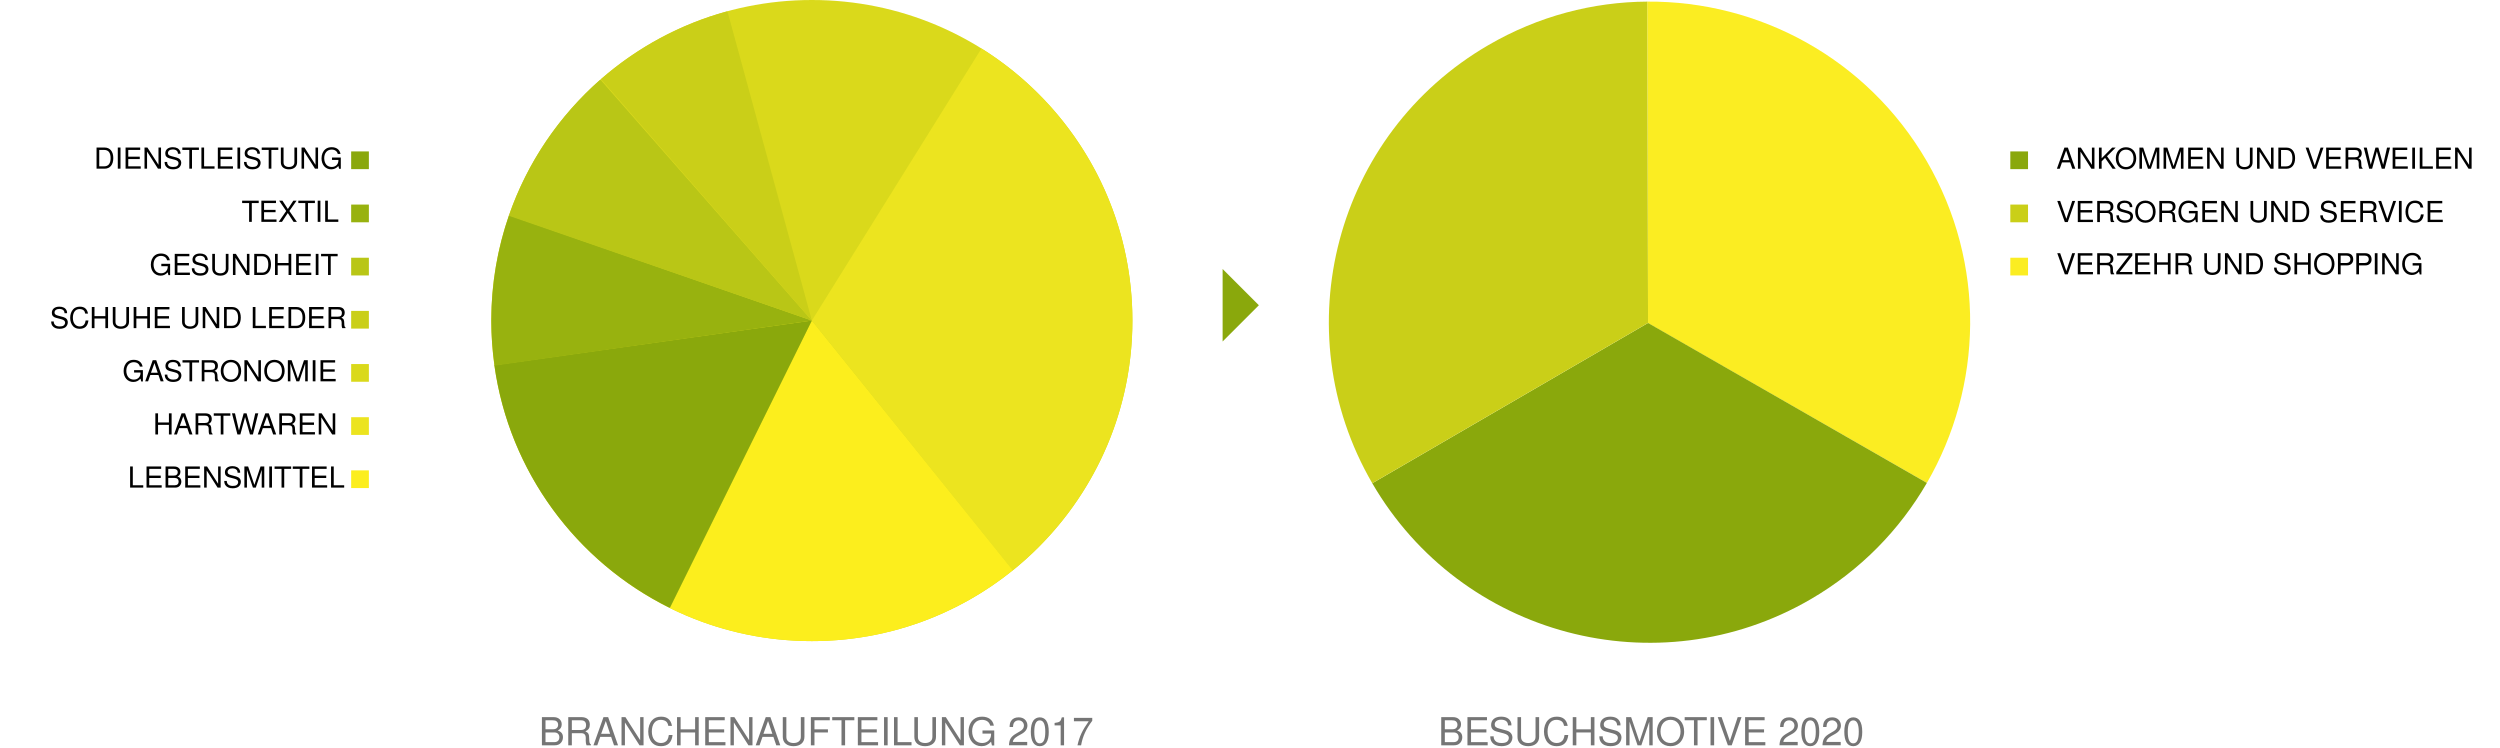
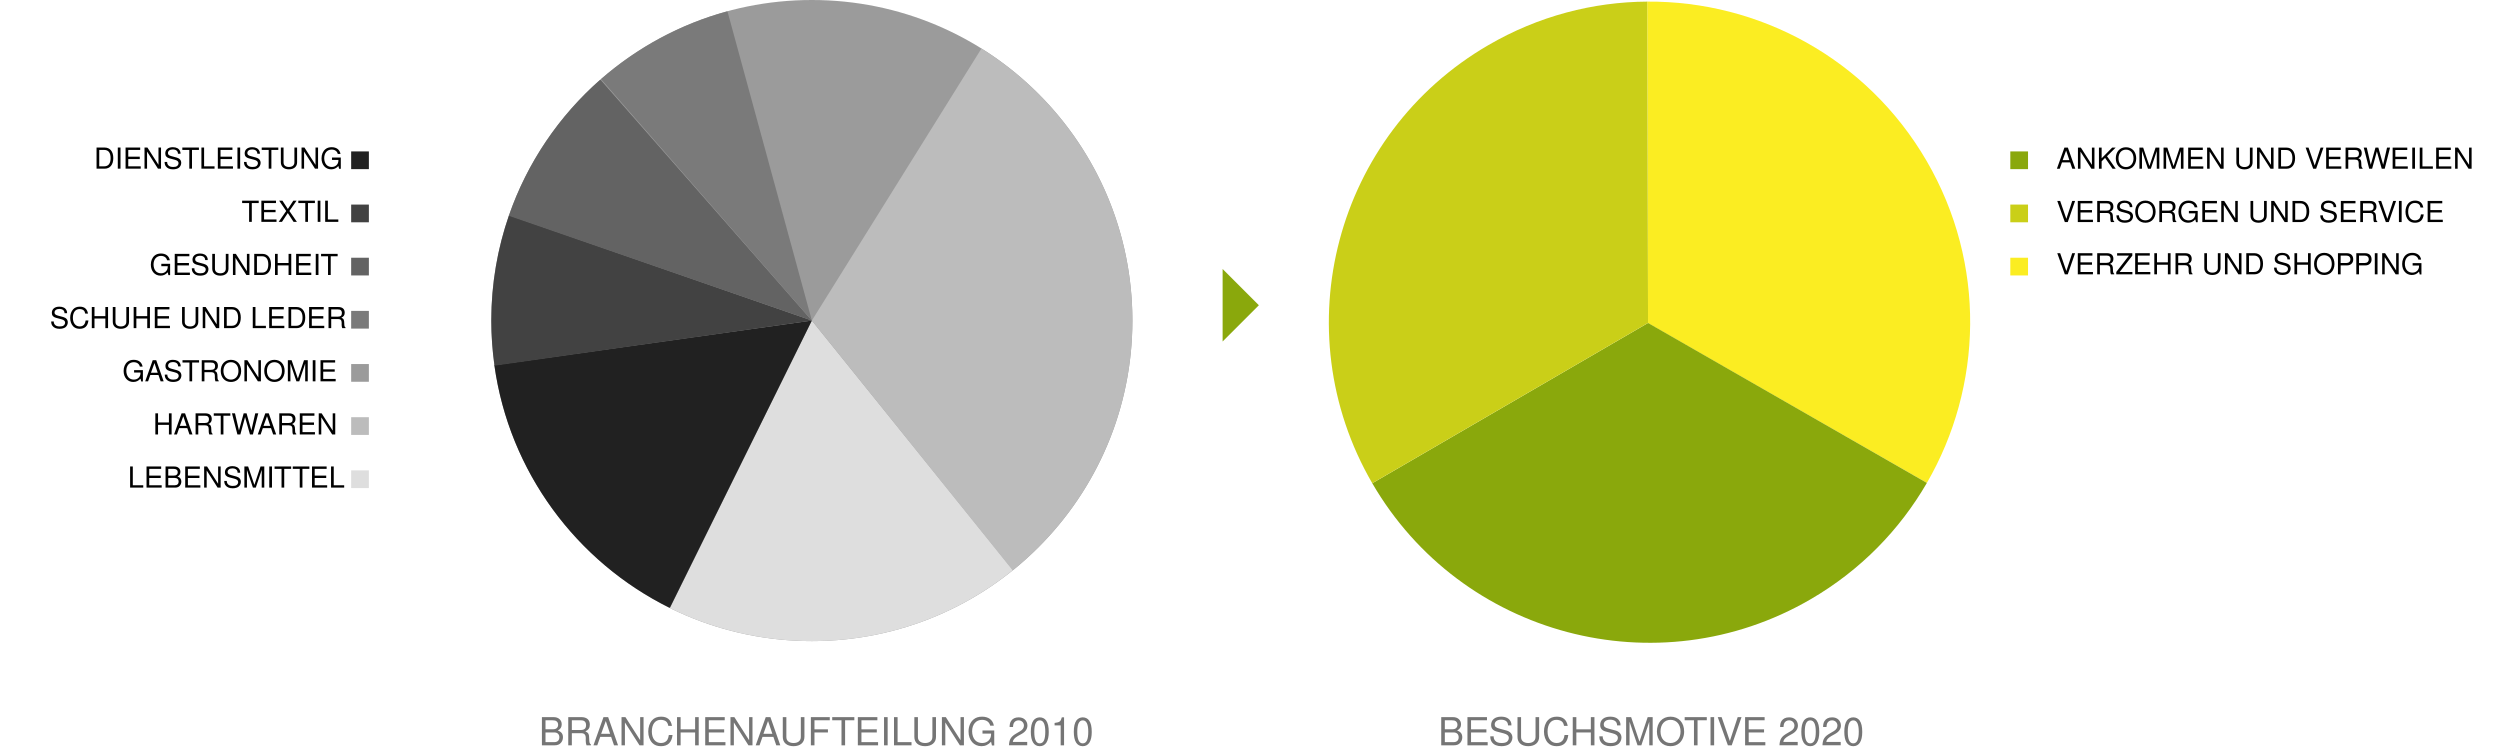
- <svg xmlns="http://www.w3.org/2000/svg" version="1.1" x="0px" y="0px" viewBox="0 0 1552 464" style="enable-background:new 0 0 1552 464;" xml:space="preserve">
+ <svg xmlns="http://www.w3.org/2000/svg" version="1.1" id="Ebene_1" x="0px" y="0px" viewBox="0 0 1552 464" style="enable-background:new 0 0 1552 464;" xml:space="preserve">
  <style type="text/css">
	.st0{fill:#FBED22;}
	.st1{fill:#8AA80C;}
	.st2{fill:#CACF18;}
	.st3{fill:none;}
- 	.st4{font-family:'Lato-Light','Helvetica';}
+ 	.st4{font-family:'Helvetica';}
	.st5{font-size:18px;}
- 	.st6{fill:#FCEE1D;}
- 	.st7{fill:#ECE41F;}
- 	.st8{fill:#DAD91B;}
- 	.st9{fill:#98B20F;}
- 	.st10{fill:#B9C616;}
- 	.st11{fill:#757575;}
- 	.st12{font-family:'Lato-Regular','Helvetica';}
- 	.st13{font-size:24px;}
+ 	.st6{fill:#DEDEDE;}
+ 	.st7{fill:#BCBCBC;}
+ 	.st8{fill:#9B9B9B;}
+ 	.st9{fill:#212121;}
+ 	.st10{fill:#424242;}
+ 	.st11{fill:#636363;}
+ 	.st12{fill:#7A7A7A;}
+ 	.st13{fill:#757575;}
+ 	.st14{font-family:'Helvetica';}
+ 	.st15{font-size:24px;}
</style>
-   <g id="Ebene_1">
+   <g id="Ebene_1_1_">
    <g>
      <path class="st0" d="M1196.2,299.8c34.6-59.7,37.1-135.8-0.1-199.8S1091.6,0.5,1022.6,1l0.5,199.6L1196.2,299.8z" />
      <path class="st1" d="M1196.2,299.8l-173.1-99.3L851.9,300l0,0c55.2,95,177,127.3,272,72.1C1155.1,354,1179.4,328.8,1196.2,299.8z" />
      <path class="st2" d="M851.9,300l171.2-99.5L1022.6,1c-33.5,0.2-67.5,8.9-98.6,27C829,83.1,796.7,204.9,851.9,300z" />
    </g>
    <rect x="1276.6" y="91.6" class="st3" width="279.4" height="17.4" />
    <text transform="matrix(1 0 0 1 1276.604 104.7573)" class="st4 st5">ANKOMMEN UND VERWEILEN</text>
    <rect x="1276.6" y="124.8" class="st3" width="269.4" height="20.3" />
    <text transform="matrix(1 0 0 1 1276.604 137.8701)" class="st4 st5">VERSORGEN UND SERVICE</text>
    <rect x="1276.6" y="157.2" class="st3" width="299.4" height="16.4" />
    <text transform="matrix(1 0 0 1 1276.604 170.3062)" class="st4 st5">VERZEHR UND SHOPPING</text>
    <rect x="1248" y="94" class="st1" width="11" height="11" />
    <rect x="1248" y="127" class="st2" width="11" height="11" />
    <rect x="1248" y="160" class="st0" width="11" height="11" />
    <g>
      <rect x="9" y="223.6" class="st3" width="198" height="17.4" />
      <text transform="matrix(1 0 0 1 75.9438 236.7202)" class="st4 st5">GASTRONOMIE</text>
      <rect x="21" y="256.6" class="st3" width="186" height="18.4" />
      <text transform="matrix(1 0 0 1 94.9424 269.7202)" class="st4 st5">HARTWAREN</text>
      <rect x="21" y="289.6" class="st3" width="186" height="24.4" />
      <text transform="matrix(1 0 0 1 79.3369 302.7202)" class="st4 st5">LEBENSMITTEL</text>
      <rect x="20" y="91.6" class="st3" width="187" height="21.4" />
      <text transform="matrix(1 0 0 1 58.3311 104.7202)" class="st4 st5">DIENSTLEISTUNG</text>
      <rect x="69" y="124.6" class="st3" width="138" height="18.4" />
      <text transform="matrix(1 0 0 1 149.9409 137.7202)" class="st4 st5">TEXTIL</text>
      <rect x="25" y="157.6" class="st3" width="182" height="15.4" />
      <text transform="matrix(1 0 0 1 92.8457 170.7202)" class="st4 st5">GESUNDHEIT</text>
      <rect x="27" y="190.6" class="st3" width="180" height="21.4" />
      <text transform="matrix(1 0 0 1 30.917 203.7202)" class="st4 st5">SCHUHE UND LEDER</text>
      <rect x="218" y="292" class="st6" width="11" height="11" />
      <rect x="218" y="259" class="st7" width="11" height="11" />
      <rect x="218" y="226" class="st8" width="11" height="11" />
-       <rect x="218" y="94" class="st1" width="11" height="11" />
-       <rect x="218" y="127" class="st9" width="11" height="11" />
-       <rect x="218" y="160" class="st10" width="11" height="11" />
-       <rect x="218" y="193" class="st2" width="11" height="11" />
+       <rect x="218" y="94" class="st9" width="11" height="11" />
+       <rect x="218" y="127" class="st10" width="11" height="11" />
+       <rect x="218" y="160" class="st11" width="11" height="11" />
+       <rect x="218" y="193" class="st12" width="11" height="11" />
    </g>
    <polygon class="st1" points="759,212 759,167 781.5,189.5  " />
    <rect x="307" y="445" class="st3" width="396" height="55" />
-     <text transform="matrix(1 0 0 1 334.5298 462.6875)" class="st11 st12 st13">BRANCHENAUFTEILUNG 2017 </text>
+     <text transform="matrix(1 0 0 1 334.5298 462.6875)" class="st13 st14 st15">BRANCHENAUFTEILUNG 2010 </text>
    <rect x="825" y="445" class="st3" width="396" height="55" />
-     <text transform="matrix(1 0 0 1 892.8257 462.6875)" class="st11 st12 st13">BESUCHSMOTIVE 2020</text>
+     <text transform="matrix(1 0 0 1 892.8257 462.6875)" class="st13 st14 st15">BESUCHSMOTIVE 2020</text>
  </g>
-   <g id="Ebene_2">
-     <g>
-       <circle class="st8" cx="504" cy="199" r="199" />
-       <path class="st6" d="M415.9,377.5c26.6,13.1,56.5,20.5,88.1,20.5c47.3,0,90.8-16.5,124.9-44.1L504,199L415.9,377.5z" />
-       <path class="st1" d="M306.9,226.7c9.2,66.2,51,122,108.7,150.6l0.4-0.3l88-178L306.9,226.7z" />
-       <path class="st9" d="M316,133.6c-7.1,20.5-11,42.5-11,65.4c0,9.5,0.7,18.9,2,28l0,0l197-28L316,133.6z" />
-       <path class="st10" d="M316,134l188,65L372.7,49.4c-25.6,22.5-45.4,51.5-56.8,84.5L316,134z" />
-       <path class="st2" d="M451.6,7c-29.4,8-56.1,22.6-78.5,42.1l0.6,0.7L504,199L451.6,7z" />
-       <path class="st7" d="M609.3,30.1L504,199l124.7,155.1C674,317.6,703,261.7,703,199C703,127.8,665.6,65.3,609.3,30.1z" />
-     </g>
-   </g>
+   <circle class="st8" cx="504" cy="199" r="199" />
+   <path class="st6" d="M415.9,377.5c26.6,13.1,56.5,20.5,88.1,20.5c47.3,0,90.8-16.5,124.9-44.1L504,199L415.9,377.5z" />
+   <path class="st9" d="M306.9,226.7c9.2,66.2,51,122,108.7,150.6l0.4-0.3l88-178L306.9,226.7z" />
+   <path class="st10" d="M316,133.6c-7.1,20.5-11,42.5-11,65.4c0,9.5,0.7,18.9,2,28l0,0l197-28L316,133.6z" />
+   <path class="st11" d="M316,134l188,65L372.7,49.4c-25.6,22.5-45.4,51.5-56.8,84.5L316,134z" />
+   <path class="st12" d="M451.6,7c-29.4,8-56.1,22.6-78.5,42.1l0.6,0.7L504,199L451.6,7z" />
+   <path class="st7" d="M609.3,30.1L504,199l124.7,155.1C674,317.6,703,261.7,703,199C703,127.8,665.6,65.3,609.3,30.1z" />
</svg>
